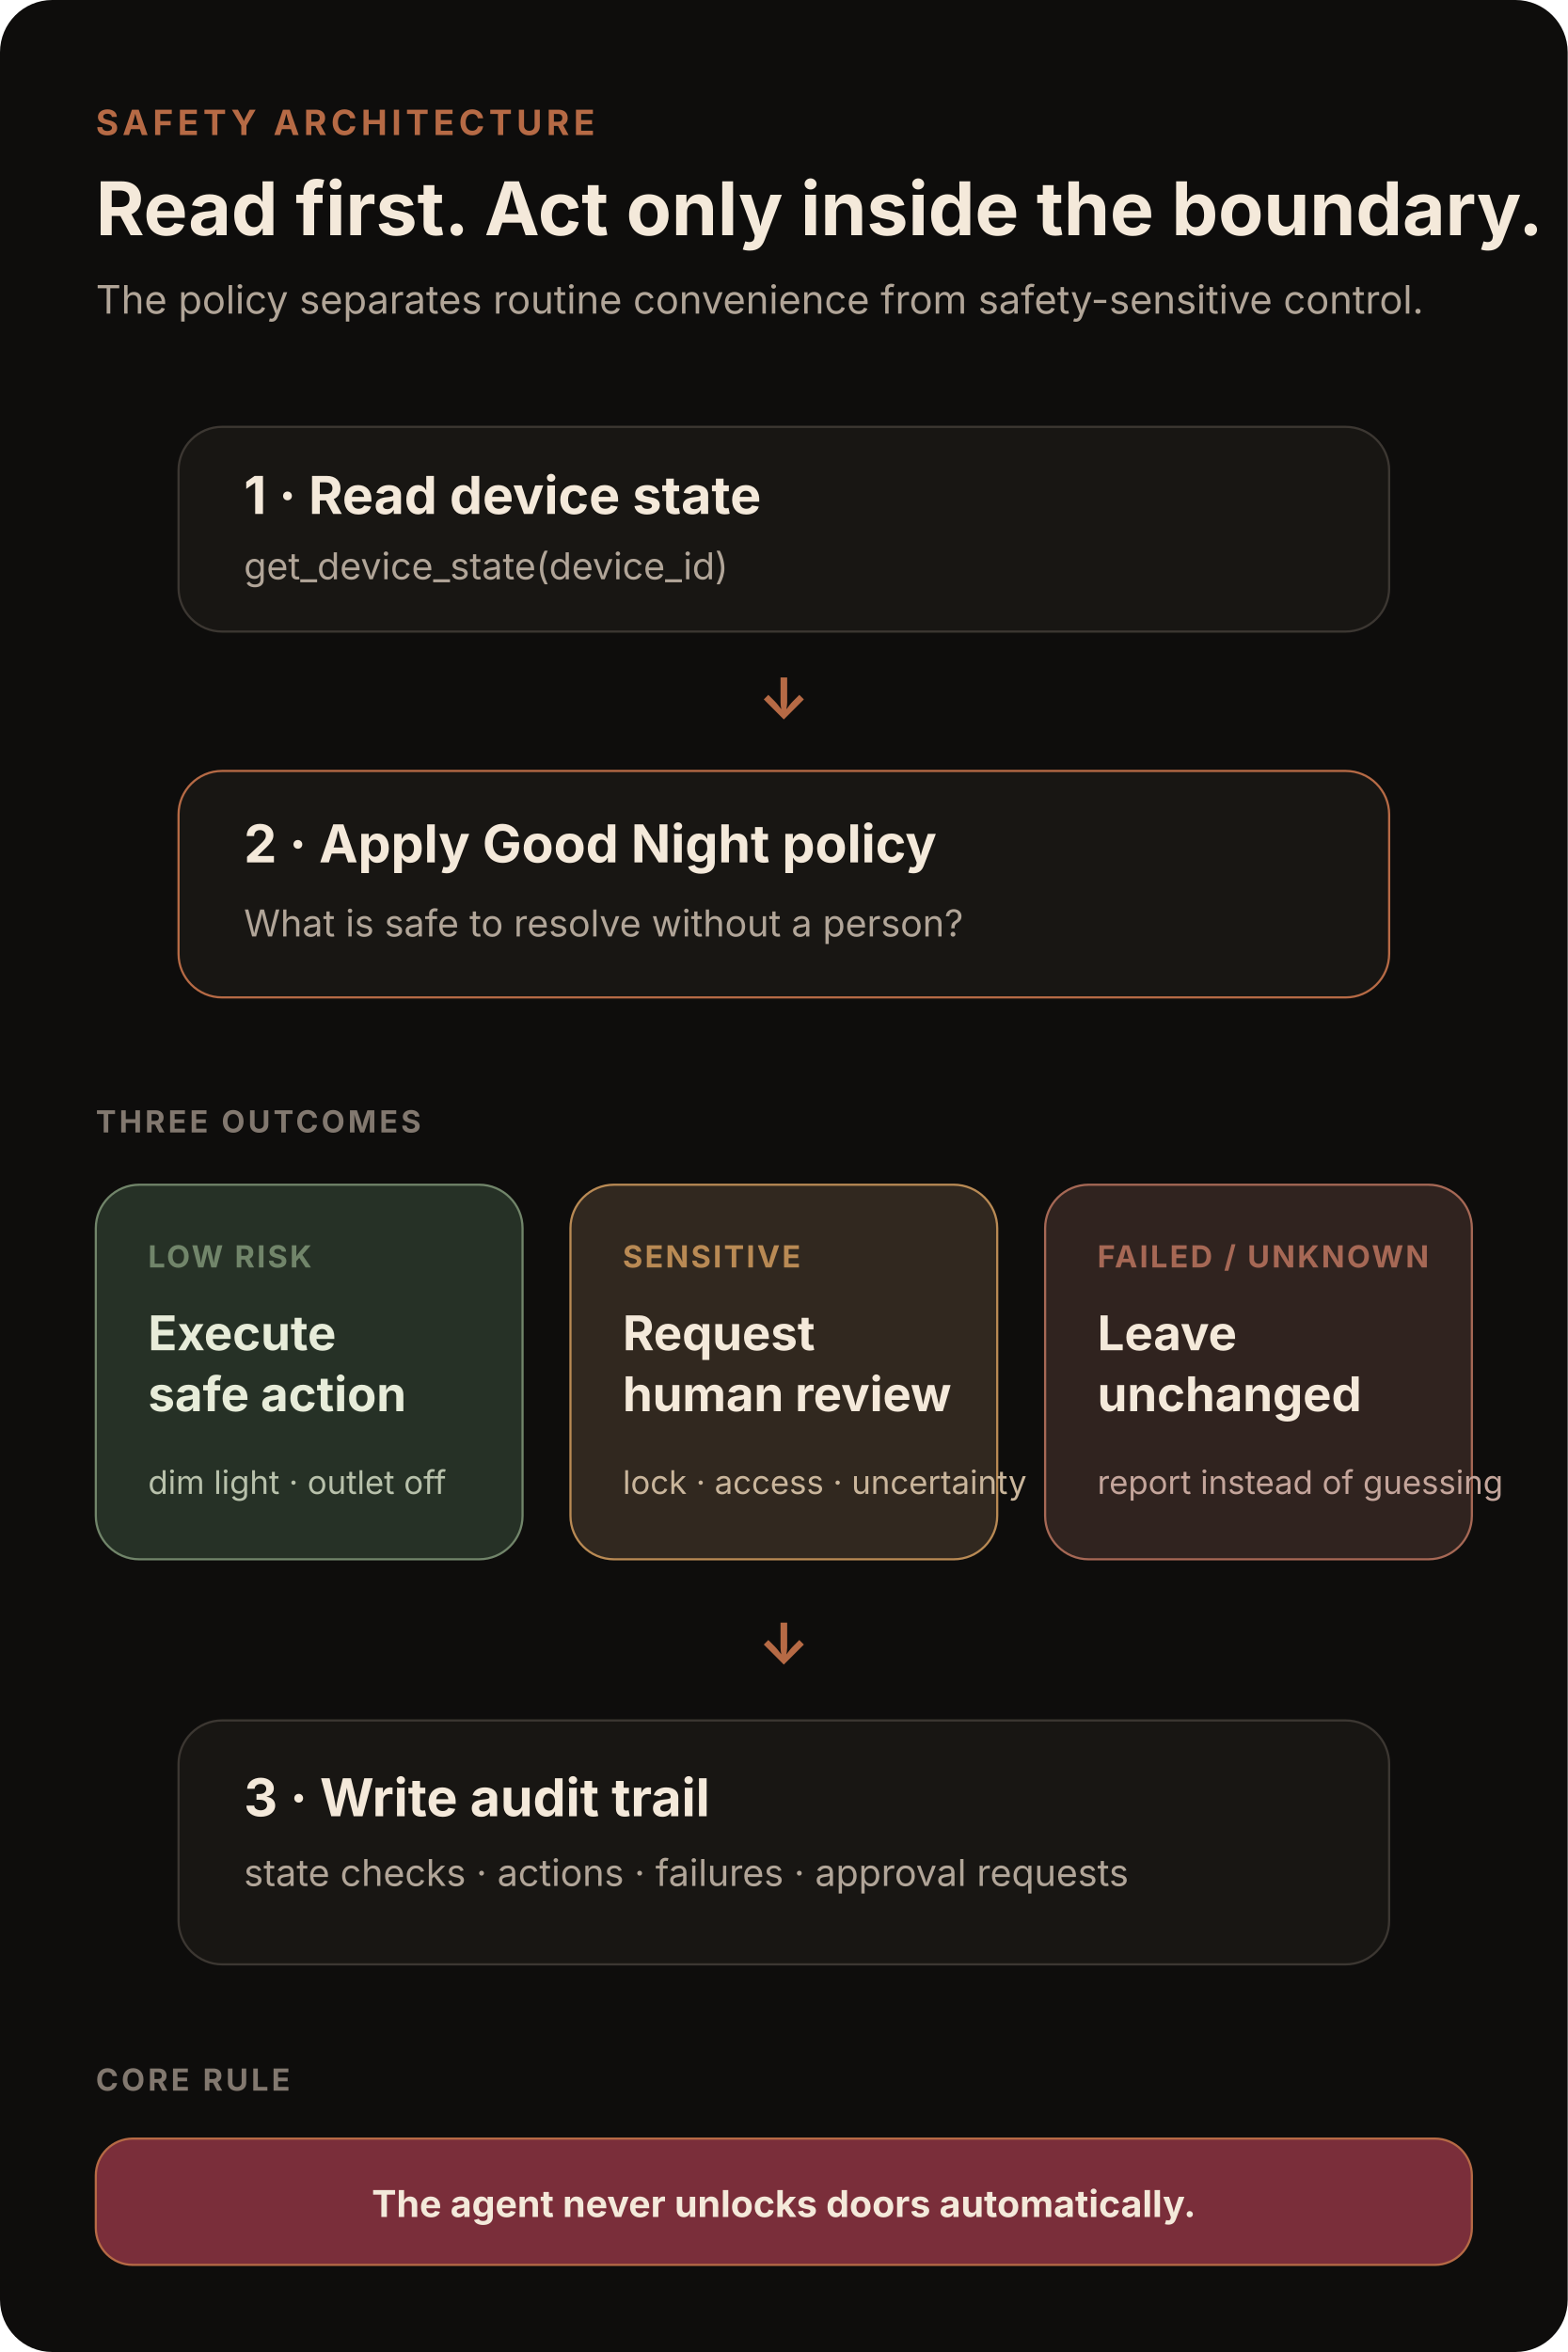
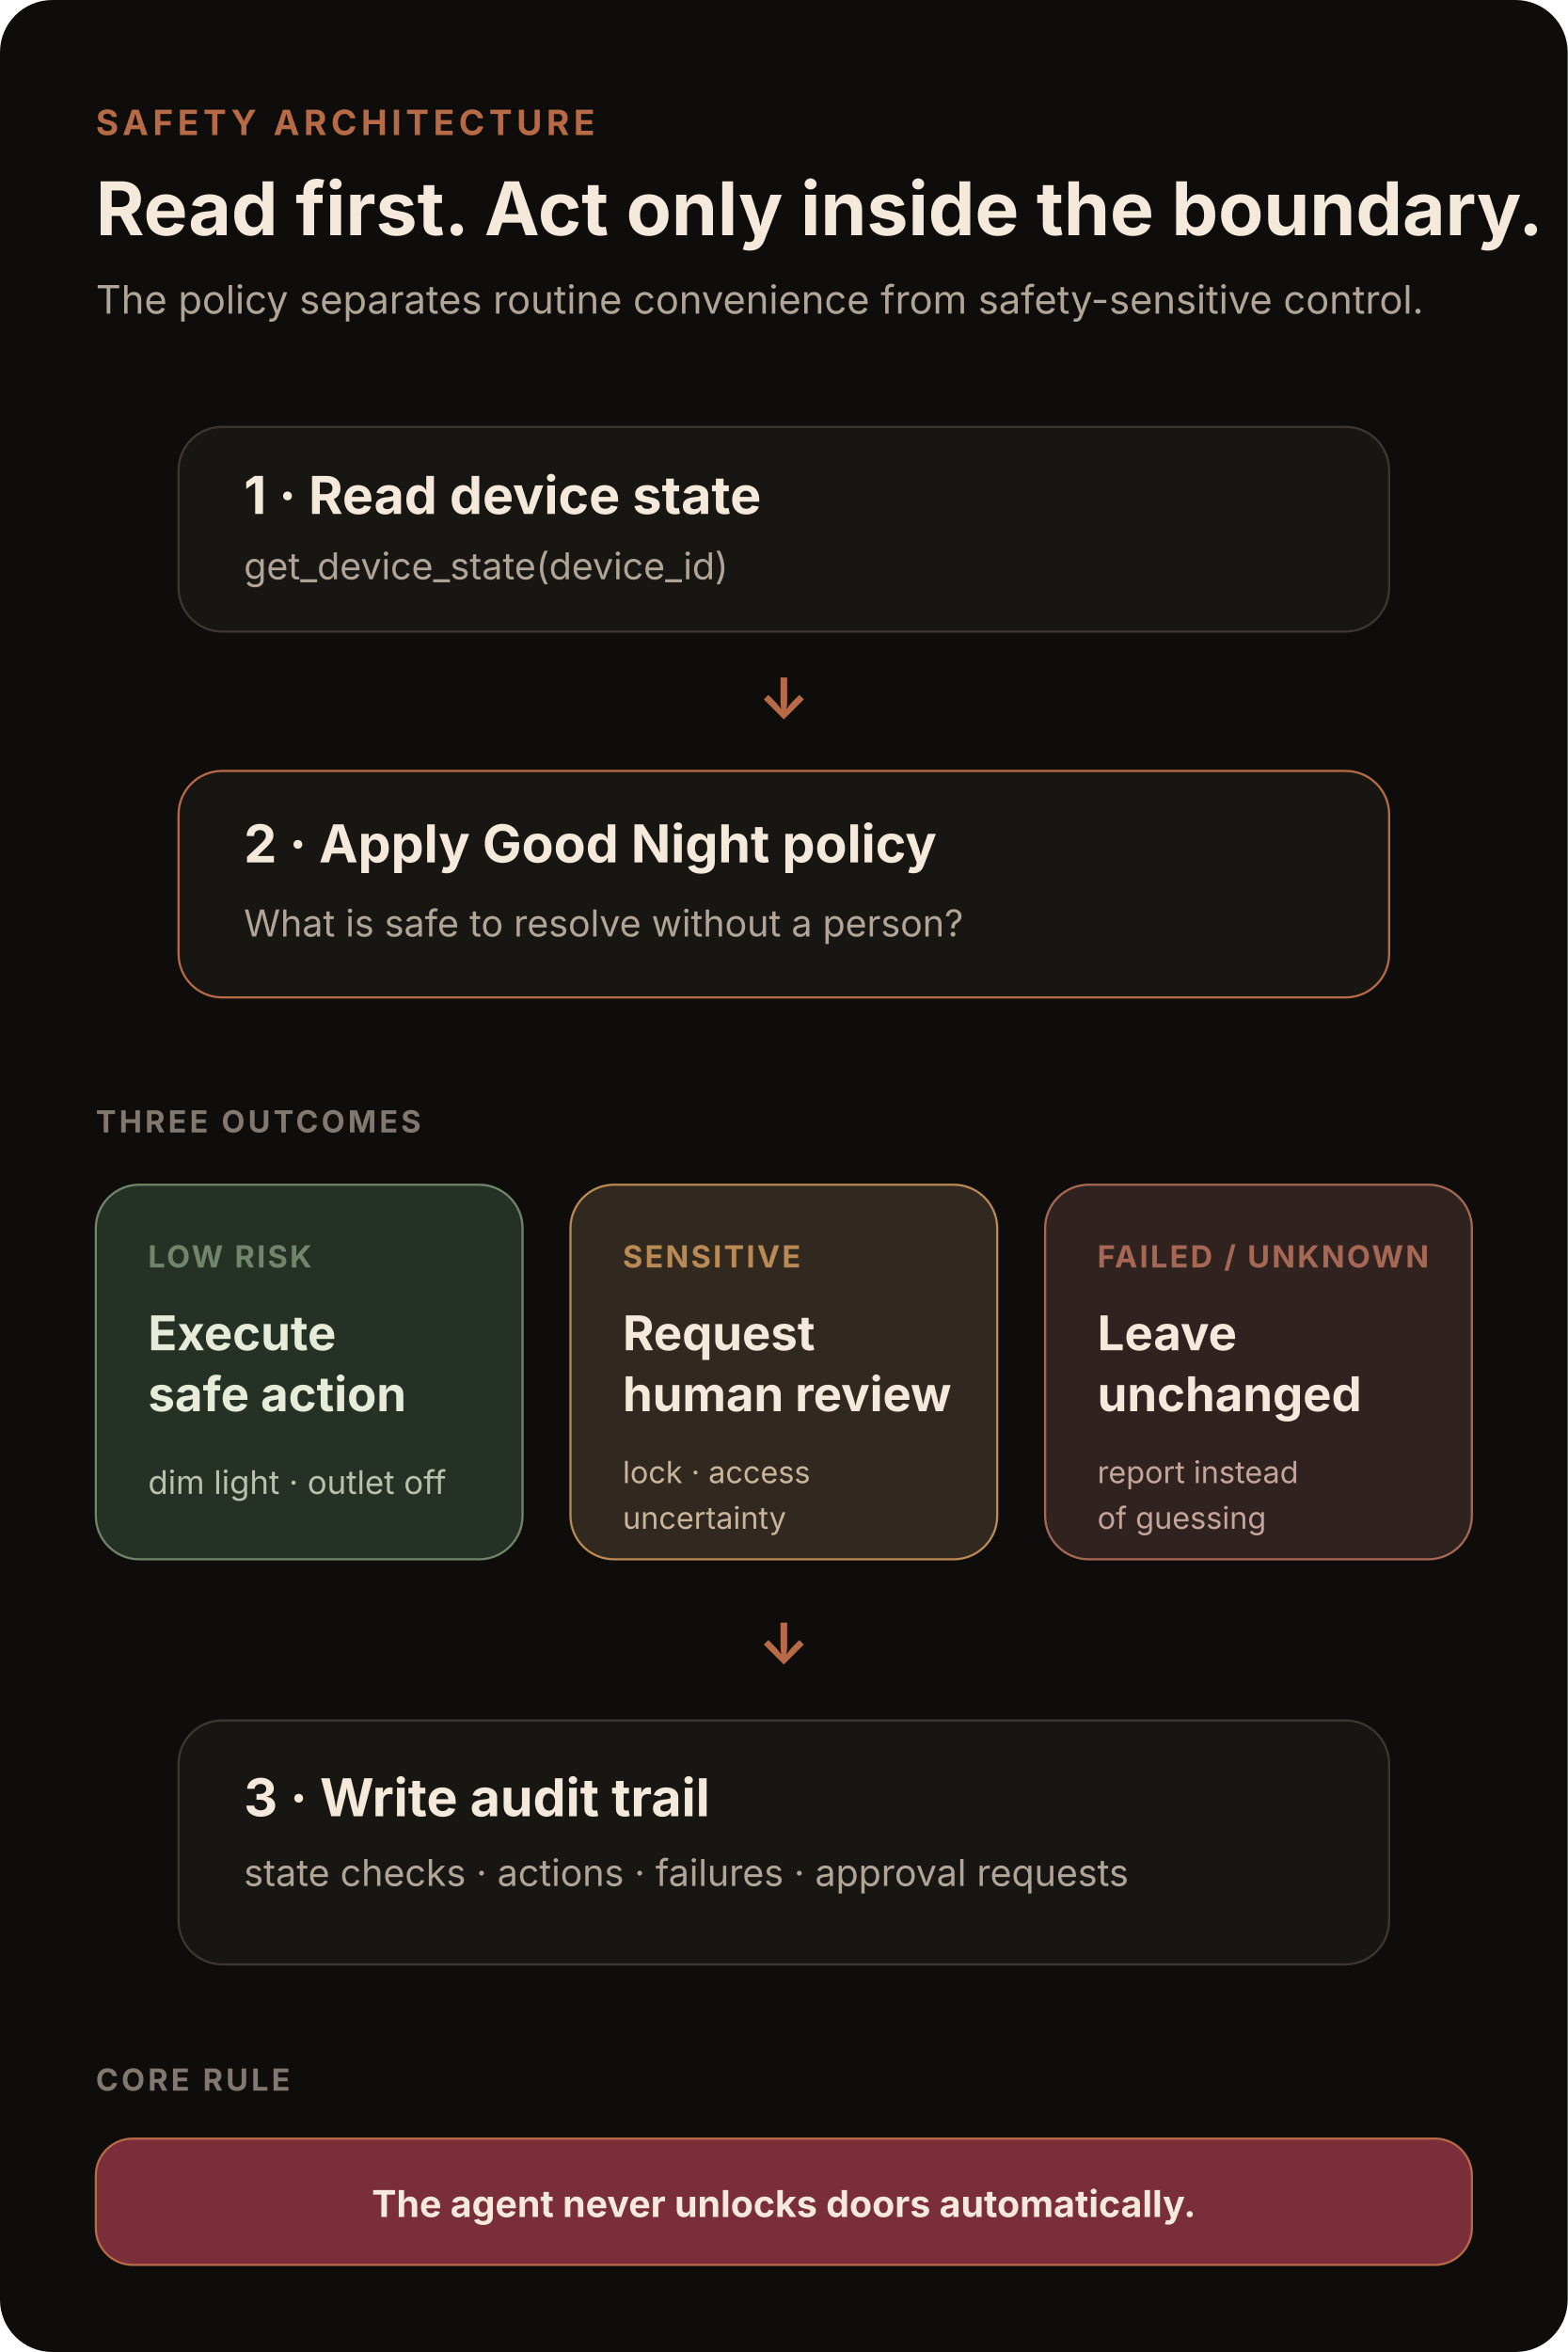
<svg xmlns="http://www.w3.org/2000/svg" width="720" height="1080" viewBox="0 0 720 1080" role="img" aria-labelledby="title desc">
  <rect width="720" height="1080" rx="24" fill="#0E0D0C" />
  <text x="44" y="62" fill="#B66A45" font-family="Inter,system-ui,sans-serif" font-size="16" font-weight="700" letter-spacing="2">SAFETY ARCHITECTURE</text>
  <text x="44" y="108" fill="#F4E9DA" font-family="Inter,system-ui,sans-serif" font-size="34" font-weight="750">Read first. Act only inside the boundary.</text>
  <text x="44" y="144" fill="#B1A598" font-family="Inter,system-ui,sans-serif" font-size="18">The policy separates routine convenience from safety-sensitive control.</text>
  <g font-family="Inter,system-ui,sans-serif">
    <rect x="82" y="196" width="556" height="94" rx="20" fill="#181613" stroke="#3C3732" />
    <text x="112" y="236" fill="#F4E9DA" font-size="24" font-weight="700">1 · Read device state</text>
    <text x="112" y="266" fill="#B1A598" font-size="17">get_device_state(device_id)</text>
    <text x="360" y="330" text-anchor="middle" fill="#B66A45" font-size="26" font-weight="700">↓</text>
    <rect x="82" y="354" width="556" height="104" rx="20" fill="#181613" stroke="#B66A45" />
    <text x="112" y="396" fill="#F4E9DA" font-size="24" font-weight="700">2 · Apply Good Night policy</text>
    <text x="112" y="430" fill="#B1A598" font-size="17">What is safe to resolve without a person?</text>
    <text x="44" y="520" fill="#82786F" font-size="14" font-weight="700" letter-spacing="1.4">THREE OUTCOMES</text>
    <rect x="44" y="544" width="196" height="172" rx="20" fill="#263126" stroke="#71856A" />
    <text x="68" y="582" fill="#71856A" font-size="14" font-weight="700" letter-spacing="1">LOW RISK</text>
    <text x="68" y="620" fill="#E7ECD9" font-size="22" font-weight="700">Execute</text>
    <text x="68" y="648" fill="#E7ECD9" font-size="22" font-weight="700">safe action</text>
    <text x="68" y="686" fill="#B8C1AB" font-size="15">dim light · outlet off</text>
    <rect x="262" y="544" width="196" height="172" rx="20" fill="#31281F" stroke="#B98A54" />
    <text x="286" y="582" fill="#B98A54" font-size="14" font-weight="700" letter-spacing="1">SENSITIVE</text>
    <text x="286" y="620" fill="#F4E9DA" font-size="22" font-weight="700">Request</text>
    <text x="286" y="648" fill="#F4E9DA" font-size="22" font-weight="700">human review</text>
-     <text x="286" y="686" fill="#C9B59B" font-size="15">lock · access · uncertainty</text>
+     <text x="286" y="681" fill="#C9B59B" font-size="14">lock · access</text>
+     <text x="286" y="702" fill="#C9B59B" font-size="14">uncertainty</text>
    <rect x="480" y="544" width="196" height="172" rx="20" fill="#30231F" stroke="#A66855" />
    <text x="504" y="582" fill="#A66855" font-size="14" font-weight="700" letter-spacing="1">FAILED / UNKNOWN</text>
    <text x="504" y="620" fill="#F4E9DA" font-size="22" font-weight="700">Leave</text>
    <text x="504" y="648" fill="#F4E9DA" font-size="22" font-weight="700">unchanged</text>
-     <text x="504" y="686" fill="#C4A59B" font-size="15">report instead of guessing</text>
+     <text x="504" y="681" fill="#C4A59B" font-size="14">report instead</text>
+     <text x="504" y="702" fill="#C4A59B" font-size="14">of guessing</text>
    <text x="360" y="764" text-anchor="middle" fill="#B66A45" font-size="26" font-weight="700">↓</text>
    <rect x="82" y="790" width="556" height="112" rx="20" fill="#181613" stroke="#3C3732" />
    <text x="112" y="834" fill="#F4E9DA" font-size="24" font-weight="700">3 · Write audit trail</text>
    <text x="112" y="866" fill="#B1A598" font-size="17">state checks · actions · failures · approval requests</text>
    <text x="44" y="960" fill="#82786F" font-size="14" font-weight="700" letter-spacing="1.4">CORE RULE</text>
    <rect x="44" y="982" width="632" height="58" rx="17" fill="#7A2E3A" stroke="#B66A45" />
    <text x="360" y="1018" text-anchor="middle" fill="#F4E9DA" font-size="17" font-weight="700">The agent never unlocks doors automatically.</text>
  </g>
</svg>
